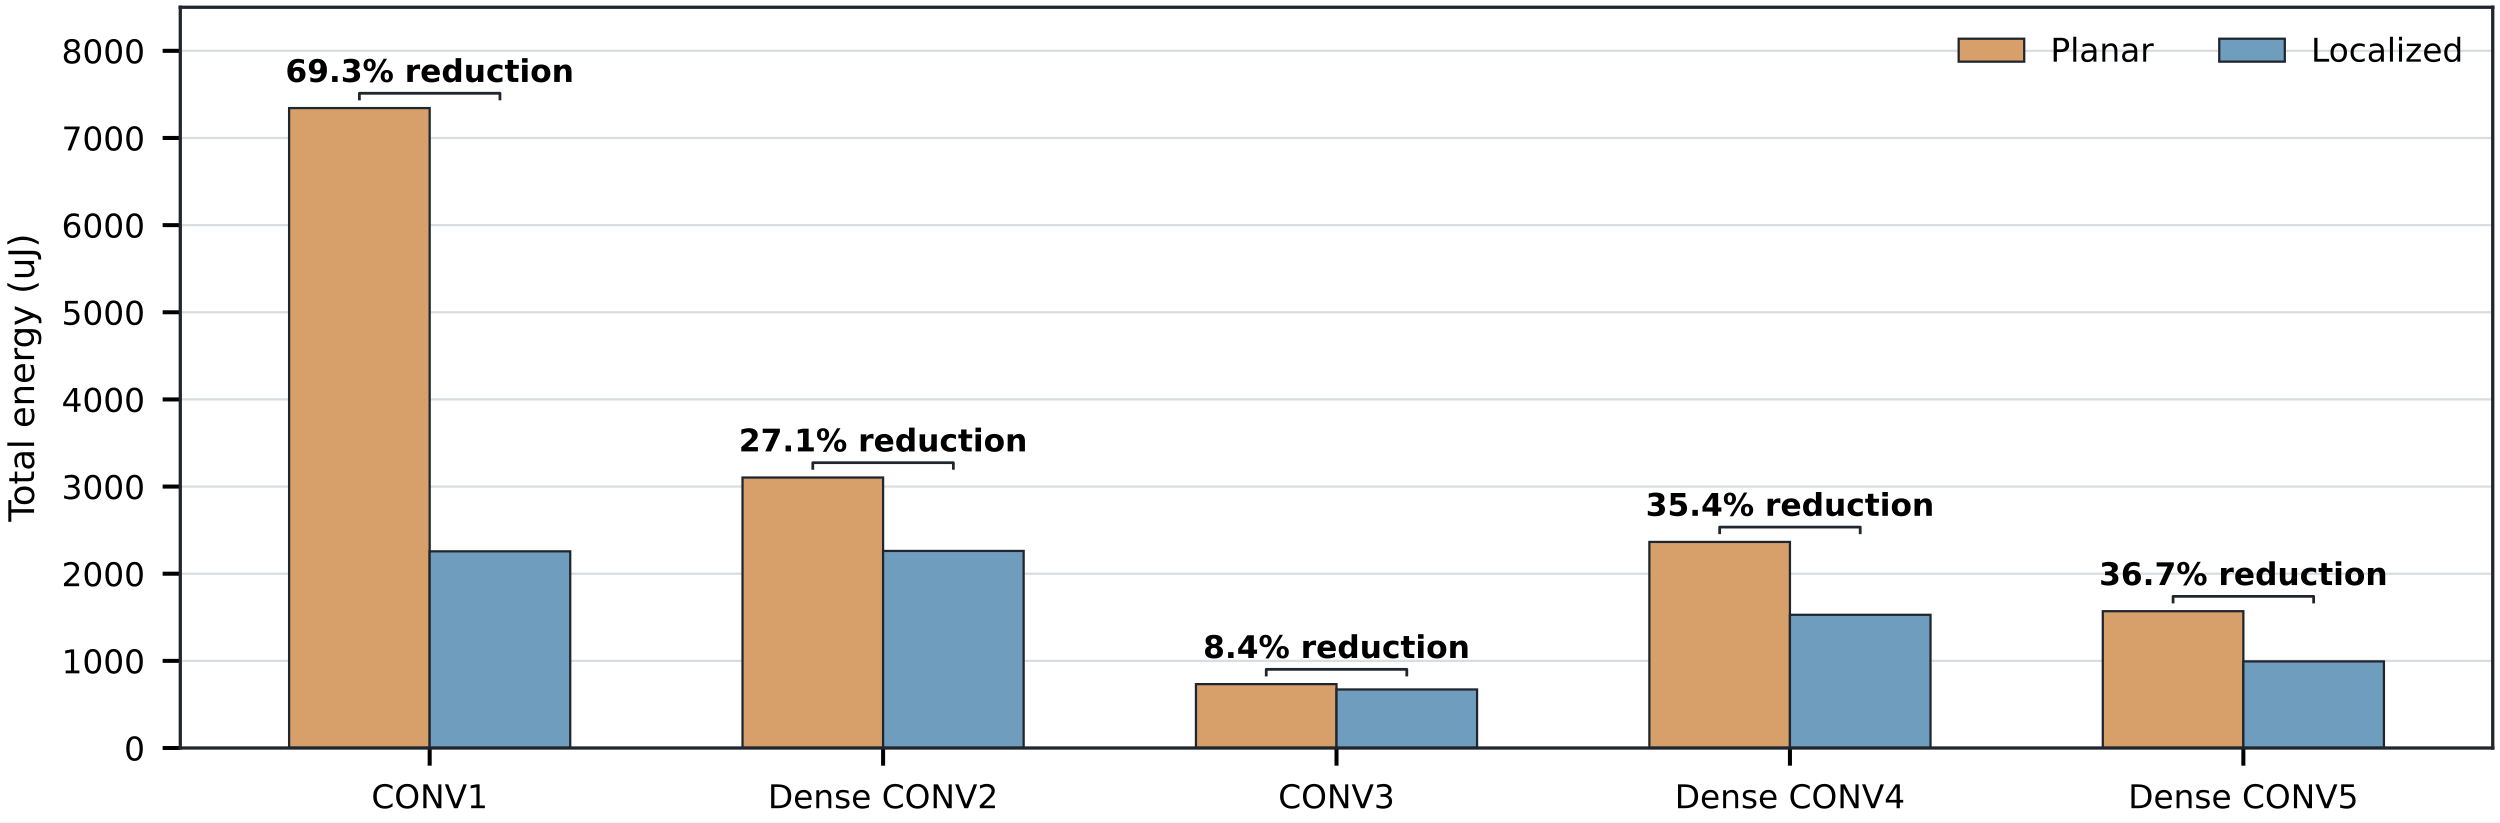
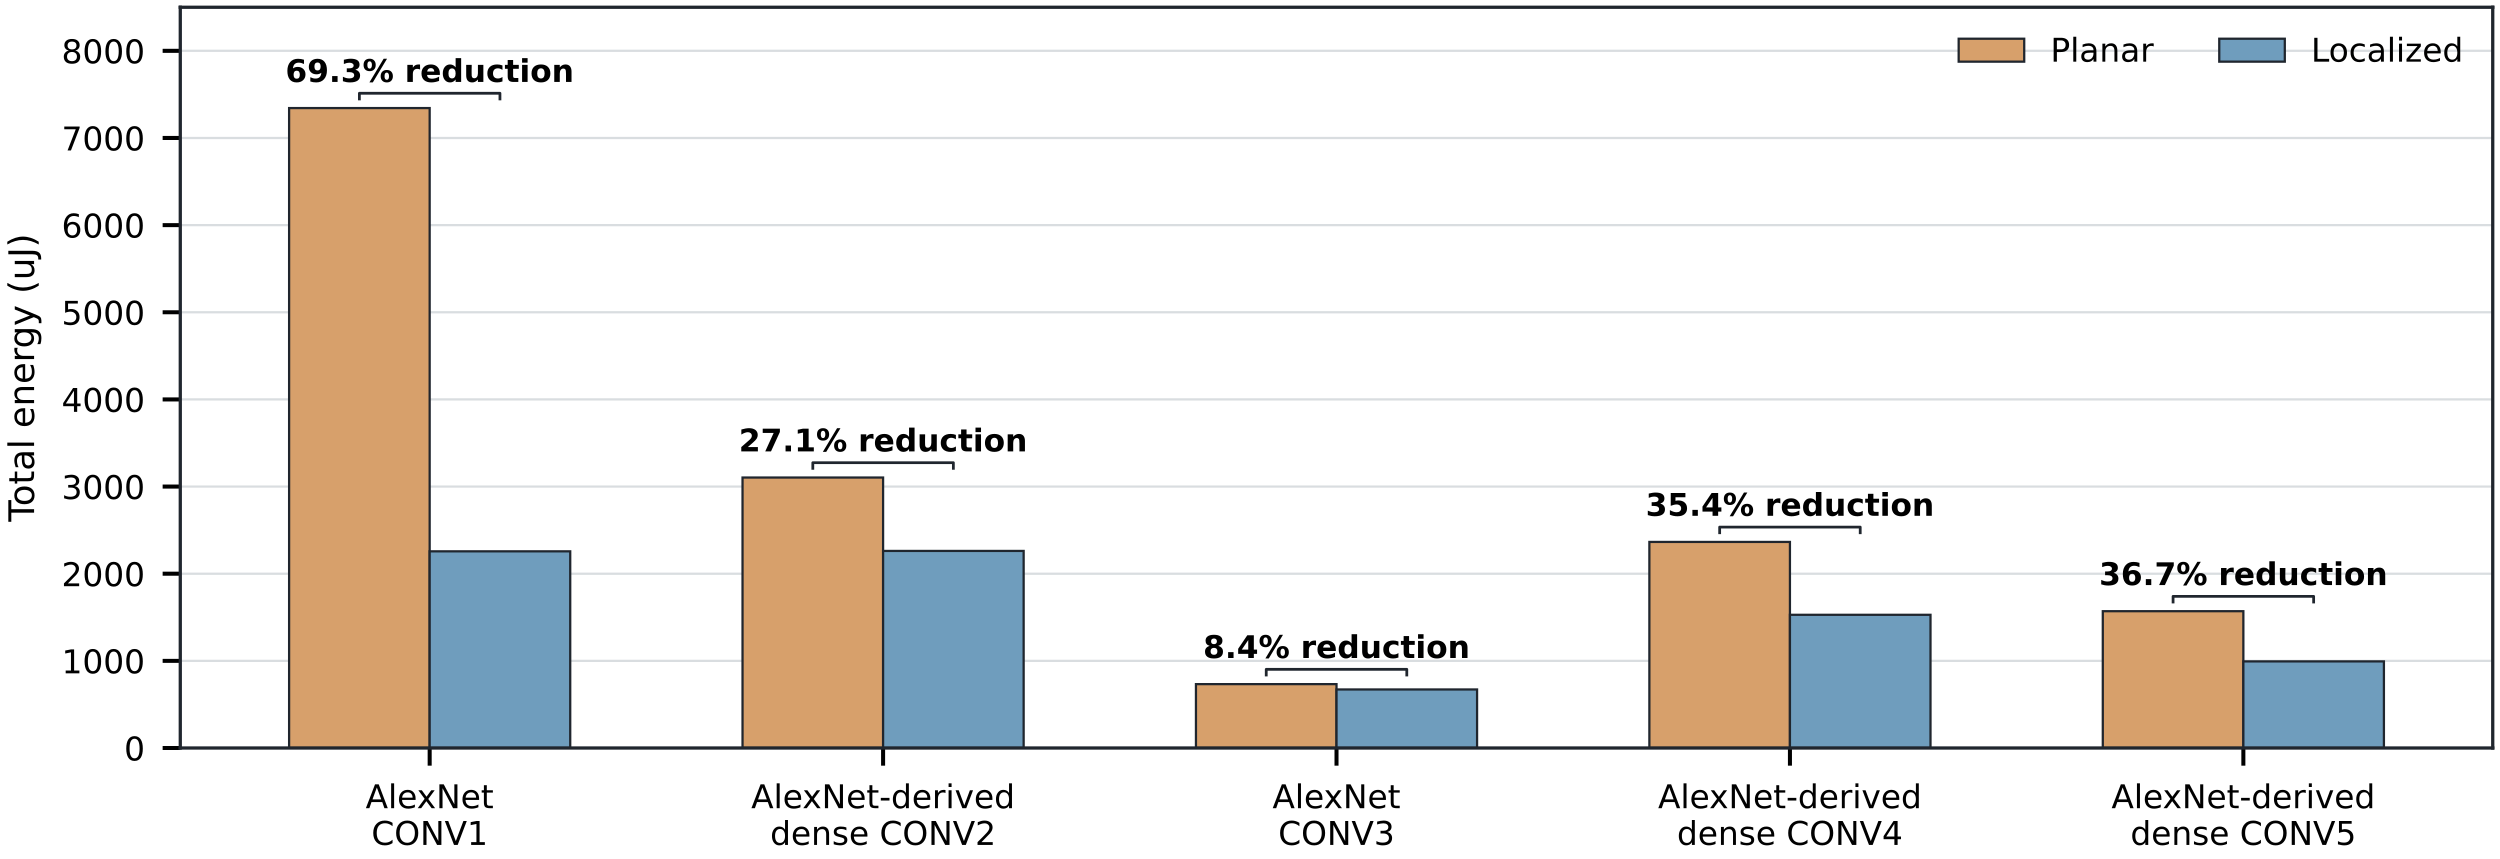
- <svg xmlns="http://www.w3.org/2000/svg" xmlns:xlink="http://www.w3.org/1999/xlink" width="495.837pt" height="163.087pt" viewBox="0 0 495.837 163.087" version="1.1">
+ <svg xmlns="http://www.w3.org/2000/svg" xmlns:xlink="http://www.w3.org/1999/xlink" width="495.837pt" height="170.365pt" viewBox="0 0 495.837 170.365" version="1.1">
  <defs>
    <style type="text/css">*{stroke-linejoin: round; stroke-linecap: butt}</style>
  </defs>
  <g id="figure_1">
    <g id="patch_1">
-       <path d="M 0 163.087  L 495.837 163.087  L 495.837 0  L 0 0  z " style="fill: #ffffff" />
+       <path d="M 0 170.365  L 495.837 170.365  L 495.837 0  L 0 0  z " style="fill: #ffffff" />
    </g>
    <g id="axes_1">
      <g id="patch_2">
        <path d="M 35.757 148.356  L 494.397 148.356  L 494.397 1.44  L 35.757 1.44  z " style="fill: #ffffff" />
      </g>
      <g id="matplotlib.axis_1">
        <g id="xtick_1">
          <g id="line2d_1">
            <defs>
-               <path id="m7334b6bd50" d="M 0 0  L 0 3.5  " style="stroke: #000000; stroke-width: 0.8" />
+               <path id="mb46e0eb531" d="M 0 0  L 0 3.5  " style="stroke: #000000; stroke-width: 0.8" />
            </defs>
            <g>
-               <use xlink:href="#m7334b6bd50" x="85.218" y="148.356" style="stroke: #000000; stroke-width: 0.8" />
+               <use xlink:href="#mb46e0eb531" x="85.218" y="148.356" style="stroke: #000000; stroke-width: 0.8" />
            </g>
          </g>
          <g id="text_1">
-             <text style="font-size: 6.5px; font-family: 'DejaVu Sans'; text-anchor: middle" x="85.218" y="160.295" transform="rotate(-0 85.21836 160.295)">CONV1</text>
+             <text style="font-size: 6.5px; font-family: 'DejaVu Sans'" transform="translate(72.52051 160.295)">AlexNet</text>
+             <text style="font-size: 6.5px; font-family: 'DejaVu Sans'" transform="translate(73.66817 167.5736)">CONV1</text>
          </g>
        </g>
        <g id="xtick_2">
          <g id="line2d_2">
            <g>
-               <use xlink:href="#m7334b6bd50" x="175.148" y="148.356" style="stroke: #000000; stroke-width: 0.8" />
+               <use xlink:href="#mb46e0eb531" x="175.148" y="148.356" style="stroke: #000000; stroke-width: 0.8" />
            </g>
          </g>
          <g id="text_2">
-             <text style="font-size: 6.5px; font-family: 'DejaVu Sans'; text-anchor: middle" x="175.148" y="160.295" transform="rotate(-0 175.1478 160.295)">Dense CONV2</text>
+             <text style="font-size: 6.5px; font-family: 'DejaVu Sans'" transform="translate(148.9888 160.295)">AlexNet-derived</text>
+             <text style="font-size: 6.5px; font-family: 'DejaVu Sans'" transform="translate(152.7492 167.5736)">dense CONV2</text>
          </g>
        </g>
        <g id="xtick_3">
          <g id="line2d_3">
            <g>
-               <use xlink:href="#m7334b6bd50" x="265.077" y="148.356" style="stroke: #000000; stroke-width: 0.8" />
+               <use xlink:href="#mb46e0eb531" x="265.077" y="148.356" style="stroke: #000000; stroke-width: 0.8" />
            </g>
          </g>
          <g id="text_3">
-             <text style="font-size: 6.5px; font-family: 'DejaVu Sans'; text-anchor: middle" x="265.077" y="160.295" transform="rotate(-0 265.0772 160.295)">CONV3</text>
+             <text style="font-size: 6.5px; font-family: 'DejaVu Sans'" transform="translate(252.3793 160.295)">AlexNet</text>
+             <text style="font-size: 6.5px; font-family: 'DejaVu Sans'" transform="translate(253.527 167.5736)">CONV3</text>
          </g>
        </g>
        <g id="xtick_4">
          <g id="line2d_4">
            <g>
-               <use xlink:href="#m7334b6bd50" x="355.007" y="148.356" style="stroke: #000000; stroke-width: 0.8" />
+               <use xlink:href="#mb46e0eb531" x="355.007" y="148.356" style="stroke: #000000; stroke-width: 0.8" />
            </g>
          </g>
          <g id="text_4">
-             <text style="font-size: 6.5px; font-family: 'DejaVu Sans'; text-anchor: middle" x="355.007" y="160.295" transform="rotate(-0 355.0066 160.295)">Dense CONV4</text>
+             <text style="font-size: 6.5px; font-family: 'DejaVu Sans'" transform="translate(328.8477 160.295)">AlexNet-derived</text>
+             <text style="font-size: 6.5px; font-family: 'DejaVu Sans'" transform="translate(332.608 167.5736)">dense CONV4</text>
          </g>
        </g>
        <g id="xtick_5">
          <g id="line2d_5">
            <g>
-               <use xlink:href="#m7334b6bd50" x="444.936" y="148.356" style="stroke: #000000; stroke-width: 0.8" />
+               <use xlink:href="#mb46e0eb531" x="444.936" y="148.356" style="stroke: #000000; stroke-width: 0.8" />
            </g>
          </g>
          <g id="text_5">
-             <text style="font-size: 6.5px; font-family: 'DejaVu Sans'; text-anchor: middle" x="444.936" y="160.295" transform="rotate(-0 444.936 160.295)">Dense CONV5</text>
+             <text style="font-size: 6.5px; font-family: 'DejaVu Sans'" transform="translate(418.7771 160.295)">AlexNet-derived</text>
+             <text style="font-size: 6.5px; font-family: 'DejaVu Sans'" transform="translate(422.5374 167.5736)">dense CONV5</text>
          </g>
        </g>
      </g>
      <g id="matplotlib.axis_2">
        <g id="ytick_1">
          <g id="line2d_6">
-             <path d="M 35.757 148.356  L 494.397 148.356  " clip-path="url(#pa0c0f3e7ad)" style="fill: none; stroke: #d9dde0; stroke-width: 0.45; stroke-linecap: square" />
+             <path d="M 35.757 148.356  L 494.397 148.356  " clip-path="url(#p4976ef5285)" style="fill: none; stroke: #d9dde0; stroke-width: 0.45; stroke-linecap: square" />
          </g>
          <g id="line2d_7">
            <defs>
-               <path id="m7f07fc2c4f" d="M 0 0  L -3.5 0  " style="stroke: #000000; stroke-width: 0.8" />
+               <path id="maef58e237f" d="M 0 0  L -3.5 0  " style="stroke: #000000; stroke-width: 0.8" />
            </defs>
            <g>
-               <use xlink:href="#m7f07fc2c4f" x="35.757" y="148.356" style="stroke: #000000; stroke-width: 0.8" />
+               <use xlink:href="#maef58e237f" x="35.757" y="148.356" style="stroke: #000000; stroke-width: 0.8" />
            </g>
          </g>
          <g id="text_6">
            <text style="font-size: 6.5px; font-family: 'DejaVu Sans'; text-anchor: end" x="28.757" y="150.825" transform="rotate(-0 28.75719 150.8255)">0</text>
          </g>
        </g>
        <g id="ytick_2">
          <g id="line2d_8">
-             <path d="M 35.757 131.072  L 494.397 131.072  " clip-path="url(#pa0c0f3e7ad)" style="fill: none; stroke: #d9dde0; stroke-width: 0.45; stroke-linecap: square" />
+             <path d="M 35.757 131.072  L 494.397 131.072  " clip-path="url(#p4976ef5285)" style="fill: none; stroke: #d9dde0; stroke-width: 0.45; stroke-linecap: square" />
          </g>
          <g id="line2d_9">
            <g>
-               <use xlink:href="#m7f07fc2c4f" x="35.757" y="131.072" style="stroke: #000000; stroke-width: 0.8" />
+               <use xlink:href="#maef58e237f" x="35.757" y="131.072" style="stroke: #000000; stroke-width: 0.8" />
            </g>
          </g>
          <g id="text_7">
            <text style="font-size: 6.5px; font-family: 'DejaVu Sans'; text-anchor: end" x="28.757" y="133.541" transform="rotate(-0 28.75719 133.5413)">1000</text>
          </g>
        </g>
        <g id="ytick_3">
          <g id="line2d_10">
-             <path d="M 35.757 113.788  L 494.397 113.788  " clip-path="url(#pa0c0f3e7ad)" style="fill: none; stroke: #d9dde0; stroke-width: 0.45; stroke-linecap: square" />
+             <path d="M 35.757 113.788  L 494.397 113.788  " clip-path="url(#p4976ef5285)" style="fill: none; stroke: #d9dde0; stroke-width: 0.45; stroke-linecap: square" />
          </g>
          <g id="line2d_11">
            <g>
-               <use xlink:href="#m7f07fc2c4f" x="35.757" y="113.788" style="stroke: #000000; stroke-width: 0.8" />
+               <use xlink:href="#maef58e237f" x="35.757" y="113.788" style="stroke: #000000; stroke-width: 0.8" />
            </g>
          </g>
          <g id="text_8">
            <text style="font-size: 6.5px; font-family: 'DejaVu Sans'; text-anchor: end" x="28.757" y="116.257" transform="rotate(-0 28.75719 116.257)">2000</text>
          </g>
        </g>
        <g id="ytick_4">
          <g id="line2d_12">
-             <path d="M 35.757 96.503  L 494.397 96.503  " clip-path="url(#pa0c0f3e7ad)" style="fill: none; stroke: #d9dde0; stroke-width: 0.45; stroke-linecap: square" />
+             <path d="M 35.757 96.503  L 494.397 96.503  " clip-path="url(#p4976ef5285)" style="fill: none; stroke: #d9dde0; stroke-width: 0.45; stroke-linecap: square" />
          </g>
          <g id="line2d_13">
            <g>
-               <use xlink:href="#m7f07fc2c4f" x="35.757" y="96.503" style="stroke: #000000; stroke-width: 0.8" />
+               <use xlink:href="#maef58e237f" x="35.757" y="96.503" style="stroke: #000000; stroke-width: 0.8" />
            </g>
          </g>
          <g id="text_9">
            <text style="font-size: 6.5px; font-family: 'DejaVu Sans'; text-anchor: end" x="28.757" y="98.973" transform="rotate(-0 28.75719 98.97279)">3000</text>
          </g>
        </g>
        <g id="ytick_5">
          <g id="line2d_14">
-             <path d="M 35.757 79.219  L 494.397 79.219  " clip-path="url(#pa0c0f3e7ad)" style="fill: none; stroke: #d9dde0; stroke-width: 0.45; stroke-linecap: square" />
+             <path d="M 35.757 79.219  L 494.397 79.219  " clip-path="url(#p4976ef5285)" style="fill: none; stroke: #d9dde0; stroke-width: 0.45; stroke-linecap: square" />
          </g>
          <g id="line2d_15">
            <g>
-               <use xlink:href="#m7f07fc2c4f" x="35.757" y="79.219" style="stroke: #000000; stroke-width: 0.8" />
+               <use xlink:href="#maef58e237f" x="35.757" y="79.219" style="stroke: #000000; stroke-width: 0.8" />
            </g>
          </g>
          <g id="text_10">
            <text style="font-size: 6.5px; font-family: 'DejaVu Sans'; text-anchor: end" x="28.757" y="81.689" transform="rotate(-0 28.75719 81.68855)">4000</text>
          </g>
        </g>
        <g id="ytick_6">
          <g id="line2d_16">
-             <path d="M 35.757 61.935  L 494.397 61.935  " clip-path="url(#pa0c0f3e7ad)" style="fill: none; stroke: #d9dde0; stroke-width: 0.45; stroke-linecap: square" />
+             <path d="M 35.757 61.935  L 494.397 61.935  " clip-path="url(#p4976ef5285)" style="fill: none; stroke: #d9dde0; stroke-width: 0.45; stroke-linecap: square" />
          </g>
          <g id="line2d_17">
            <g>
-               <use xlink:href="#m7f07fc2c4f" x="35.757" y="61.935" style="stroke: #000000; stroke-width: 0.8" />
+               <use xlink:href="#maef58e237f" x="35.757" y="61.935" style="stroke: #000000; stroke-width: 0.8" />
            </g>
          </g>
          <g id="text_11">
            <text style="font-size: 6.5px; font-family: 'DejaVu Sans'; text-anchor: end" x="28.757" y="64.404" transform="rotate(-0 28.75719 64.40432)">5000</text>
          </g>
        </g>
        <g id="ytick_7">
          <g id="line2d_18">
-             <path d="M 35.757 44.651  L 494.397 44.651  " clip-path="url(#pa0c0f3e7ad)" style="fill: none; stroke: #d9dde0; stroke-width: 0.45; stroke-linecap: square" />
+             <path d="M 35.757 44.651  L 494.397 44.651  " clip-path="url(#p4976ef5285)" style="fill: none; stroke: #d9dde0; stroke-width: 0.45; stroke-linecap: square" />
          </g>
          <g id="line2d_19">
            <g>
-               <use xlink:href="#m7f07fc2c4f" x="35.757" y="44.651" style="stroke: #000000; stroke-width: 0.8" />
+               <use xlink:href="#maef58e237f" x="35.757" y="44.651" style="stroke: #000000; stroke-width: 0.8" />
            </g>
          </g>
          <g id="text_12">
            <text style="font-size: 6.5px; font-family: 'DejaVu Sans'; text-anchor: end" x="28.757" y="47.12" transform="rotate(-0 28.75719 47.12008)">6000</text>
          </g>
        </g>
        <g id="ytick_8">
          <g id="line2d_20">
-             <path d="M 35.757 27.366  L 494.397 27.366  " clip-path="url(#pa0c0f3e7ad)" style="fill: none; stroke: #d9dde0; stroke-width: 0.45; stroke-linecap: square" />
+             <path d="M 35.757 27.366  L 494.397 27.366  " clip-path="url(#p4976ef5285)" style="fill: none; stroke: #d9dde0; stroke-width: 0.45; stroke-linecap: square" />
          </g>
          <g id="line2d_21">
            <g>
-               <use xlink:href="#m7f07fc2c4f" x="35.757" y="27.366" style="stroke: #000000; stroke-width: 0.8" />
+               <use xlink:href="#maef58e237f" x="35.757" y="27.366" style="stroke: #000000; stroke-width: 0.8" />
            </g>
          </g>
          <g id="text_13">
            <text style="font-size: 6.5px; font-family: 'DejaVu Sans'; text-anchor: end" x="28.757" y="29.836" transform="rotate(-0 28.75719 29.83584)">7000</text>
          </g>
        </g>
        <g id="ytick_9">
          <g id="line2d_22">
-             <path d="M 35.757 10.082  L 494.397 10.082  " clip-path="url(#pa0c0f3e7ad)" style="fill: none; stroke: #d9dde0; stroke-width: 0.45; stroke-linecap: square" />
+             <path d="M 35.757 10.082  L 494.397 10.082  " clip-path="url(#p4976ef5285)" style="fill: none; stroke: #d9dde0; stroke-width: 0.45; stroke-linecap: square" />
          </g>
          <g id="line2d_23">
            <g>
-               <use xlink:href="#m7f07fc2c4f" x="35.757" y="10.082" style="stroke: #000000; stroke-width: 0.8" />
+               <use xlink:href="#maef58e237f" x="35.757" y="10.082" style="stroke: #000000; stroke-width: 0.8" />
            </g>
          </g>
          <g id="text_14">
            <text style="font-size: 6.5px; font-family: 'DejaVu Sans'; text-anchor: end" x="28.757" y="12.552" transform="rotate(-0 28.75719 12.55161)">8000</text>
          </g>
        </g>
        <g id="text_15">
          <text style="font-size: 7px; font-family: 'DejaVu Sans'; text-anchor: middle" x="6.759" y="74.898" transform="rotate(-90 6.758906 74.898)">Total energy (uJ)</text>
        </g>
      </g>
      <g id="patch_3">
-         <path d="M 57.34 148.356  L 85.218 148.356  L 85.218 21.434  L 57.34 21.434  z " clip-path="url(#pa0c0f3e7ad)" style="fill: #d7a06b; stroke: #20262e; stroke-width: 0.45; stroke-linejoin: miter" />
+         <path d="M 57.34 148.356  L 85.218 148.356  L 85.218 21.434  L 57.34 21.434  z " clip-path="url(#p4976ef5285)" style="fill: #d7a06b; stroke: #20262e; stroke-width: 0.45; stroke-linejoin: miter" />
      </g>
      <g id="patch_4">
-         <path d="M 147.27 148.356  L 175.148 148.356  L 175.148 94.71  L 147.27 94.71  z " clip-path="url(#pa0c0f3e7ad)" style="fill: #d7a06b; stroke: #20262e; stroke-width: 0.45; stroke-linejoin: miter" />
+         <path d="M 147.27 148.356  L 175.148 148.356  L 175.148 94.71  L 147.27 94.71  z " clip-path="url(#p4976ef5285)" style="fill: #d7a06b; stroke: #20262e; stroke-width: 0.45; stroke-linejoin: miter" />
      </g>
      <g id="patch_5">
-         <path d="M 237.199 148.356  L 265.077 148.356  L 265.077 135.688  L 237.199 135.688  z " clip-path="url(#pa0c0f3e7ad)" style="fill: #d7a06b; stroke: #20262e; stroke-width: 0.45; stroke-linejoin: miter" />
+         <path d="M 237.199 148.356  L 265.077 148.356  L 265.077 135.688  L 237.199 135.688  z " clip-path="url(#p4976ef5285)" style="fill: #d7a06b; stroke: #20262e; stroke-width: 0.45; stroke-linejoin: miter" />
      </g>
      <g id="patch_6">
-         <path d="M 327.128 148.356  L 355.007 148.356  L 355.007 107.48  L 327.128 107.48  z " clip-path="url(#pa0c0f3e7ad)" style="fill: #d7a06b; stroke: #20262e; stroke-width: 0.45; stroke-linejoin: miter" />
+         <path d="M 327.128 148.356  L 355.007 148.356  L 355.007 107.48  L 327.128 107.48  z " clip-path="url(#p4976ef5285)" style="fill: #d7a06b; stroke: #20262e; stroke-width: 0.45; stroke-linejoin: miter" />
      </g>
      <g id="patch_7">
-         <path d="M 417.058 148.356  L 444.936 148.356  L 444.936 121.217  L 417.058 121.217  z " clip-path="url(#pa0c0f3e7ad)" style="fill: #d7a06b; stroke: #20262e; stroke-width: 0.45; stroke-linejoin: miter" />
+         <path d="M 417.058 148.356  L 444.936 148.356  L 444.936 121.217  L 417.058 121.217  z " clip-path="url(#p4976ef5285)" style="fill: #d7a06b; stroke: #20262e; stroke-width: 0.45; stroke-linejoin: miter" />
      </g>
      <g id="patch_8">
-         <path d="M 85.218 148.356  L 113.096 148.356  L 113.096 109.352  L 85.218 109.352  z " clip-path="url(#pa0c0f3e7ad)" style="fill: #6f9dbd; stroke: #20262e; stroke-width: 0.45; stroke-linejoin: miter" />
+         <path d="M 85.218 148.356  L 113.096 148.356  L 113.096 109.352  L 85.218 109.352  z " clip-path="url(#p4976ef5285)" style="fill: #6f9dbd; stroke: #20262e; stroke-width: 0.45; stroke-linejoin: miter" />
      </g>
      <g id="patch_9">
-         <path d="M 175.148 148.356  L 203.026 148.356  L 203.026 109.267  L 175.148 109.267  z " clip-path="url(#pa0c0f3e7ad)" style="fill: #6f9dbd; stroke: #20262e; stroke-width: 0.45; stroke-linejoin: miter" />
+         <path d="M 175.148 148.356  L 203.026 148.356  L 203.026 109.267  L 175.148 109.267  z " clip-path="url(#p4976ef5285)" style="fill: #6f9dbd; stroke: #20262e; stroke-width: 0.45; stroke-linejoin: miter" />
      </g>
      <g id="patch_10">
-         <path d="M 265.077 148.356  L 292.955 148.356  L 292.955 136.747  L 265.077 136.747  z " clip-path="url(#pa0c0f3e7ad)" style="fill: #6f9dbd; stroke: #20262e; stroke-width: 0.45; stroke-linejoin: miter" />
+         <path d="M 265.077 148.356  L 292.955 148.356  L 292.955 136.747  L 265.077 136.747  z " clip-path="url(#p4976ef5285)" style="fill: #6f9dbd; stroke: #20262e; stroke-width: 0.45; stroke-linejoin: miter" />
      </g>
      <g id="patch_11">
-         <path d="M 355.007 148.356  L 382.885 148.356  L 382.885 121.935  L 355.007 121.935  z " clip-path="url(#pa0c0f3e7ad)" style="fill: #6f9dbd; stroke: #20262e; stroke-width: 0.45; stroke-linejoin: miter" />
+         <path d="M 355.007 148.356  L 382.885 148.356  L 382.885 121.935  L 355.007 121.935  z " clip-path="url(#p4976ef5285)" style="fill: #6f9dbd; stroke: #20262e; stroke-width: 0.45; stroke-linejoin: miter" />
      </g>
      <g id="patch_12">
-         <path d="M 444.936 148.356  L 472.814 148.356  L 472.814 131.179  L 444.936 131.179  z " clip-path="url(#pa0c0f3e7ad)" style="fill: #6f9dbd; stroke: #20262e; stroke-width: 0.45; stroke-linejoin: miter" />
+         <path d="M 444.936 148.356  L 472.814 148.356  L 472.814 131.179  L 444.936 131.179  z " clip-path="url(#p4976ef5285)" style="fill: #6f9dbd; stroke: #20262e; stroke-width: 0.45; stroke-linejoin: miter" />
      </g>
      <g id="line2d_24">
-         <path d="M 71.279 19.619  L 71.279 18.496  L 99.157 18.496  L 99.157 19.619  " clip-path="url(#pa0c0f3e7ad)" style="fill: none; stroke: #20262e; stroke-width: 0.55; stroke-linecap: square" />
+         <path d="M 71.279 19.619  L 71.279 18.496  L 99.157 18.496  L 99.157 19.619  " clip-path="url(#p4976ef5285)" style="fill: none; stroke: #20262e; stroke-width: 0.55; stroke-linecap: square" />
      </g>
      <g id="line2d_25">
-         <path d="M 161.209 92.895  L 161.209 91.771  L 189.087 91.771  L 189.087 92.895  " clip-path="url(#pa0c0f3e7ad)" style="fill: none; stroke: #20262e; stroke-width: 0.55; stroke-linecap: square" />
+         <path d="M 161.209 92.895  L 161.209 91.771  L 189.087 91.771  L 189.087 92.895  " clip-path="url(#p4976ef5285)" style="fill: none; stroke: #20262e; stroke-width: 0.55; stroke-linecap: square" />
      </g>
      <g id="line2d_26">
-         <path d="M 251.138 133.873  L 251.138 132.75  L 279.016 132.75  L 279.016 133.873  " clip-path="url(#pa0c0f3e7ad)" style="fill: none; stroke: #20262e; stroke-width: 0.55; stroke-linecap: square" />
+         <path d="M 251.138 133.873  L 251.138 132.75  L 279.016 132.75  L 279.016 133.873  " clip-path="url(#p4976ef5285)" style="fill: none; stroke: #20262e; stroke-width: 0.55; stroke-linecap: square" />
      </g>
      <g id="line2d_27">
-         <path d="M 341.068 105.665  L 341.068 104.541  L 368.946 104.541  L 368.946 105.665  " clip-path="url(#pa0c0f3e7ad)" style="fill: none; stroke: #20262e; stroke-width: 0.55; stroke-linecap: square" />
+         <path d="M 341.068 105.665  L 341.068 104.541  L 368.946 104.541  L 368.946 105.665  " clip-path="url(#p4976ef5285)" style="fill: none; stroke: #20262e; stroke-width: 0.55; stroke-linecap: square" />
      </g>
      <g id="line2d_28">
-         <path d="M 430.997 119.402  L 430.997 118.279  L 458.875 118.279  L 458.875 119.402  " clip-path="url(#pa0c0f3e7ad)" style="fill: none; stroke: #20262e; stroke-width: 0.55; stroke-linecap: square" />
+         <path d="M 430.997 119.402  L 430.997 118.279  L 458.875 118.279  L 458.875 119.402  " clip-path="url(#p4976ef5285)" style="fill: none; stroke: #20262e; stroke-width: 0.55; stroke-linecap: square" />
      </g>
      <g id="patch_13">
        <path d="M 35.757 148.356  L 35.757 1.44  " style="fill: none; stroke: #20262e; stroke-width: 0.65; stroke-linejoin: miter; stroke-linecap: square" />
      </g>
      <g id="patch_14">
        <path d="M 494.397 148.356  L 494.397 1.44  " style="fill: none; stroke: #20262e; stroke-width: 0.65; stroke-linejoin: miter; stroke-linecap: square" />
      </g>
      <g id="patch_15">
        <path d="M 35.757 148.356  L 494.397 148.356  " style="fill: none; stroke: #20262e; stroke-width: 0.65; stroke-linejoin: miter; stroke-linecap: square" />
      </g>
      <g id="patch_16">
        <path d="M 35.757 1.44  L 494.397 1.44  " style="fill: none; stroke: #20262e; stroke-width: 0.65; stroke-linejoin: miter; stroke-linecap: square" />
      </g>
      <g id="text_16">
        <text style="font-weight: 700; font-size: 6.2px; font-family: 'DejaVu Sans'; text-anchor: middle" x="85.218" y="16.256" transform="rotate(-0 85.21836 16.25553)">69.3% reduction</text>
      </g>
      <g id="text_17">
        <text style="font-weight: 700; font-size: 6.2px; font-family: 'DejaVu Sans'; text-anchor: middle" x="175.148" y="89.531" transform="rotate(-0 175.1478 89.53118)">27.1% reduction</text>
      </g>
      <g id="text_18">
        <text style="font-weight: 700; font-size: 6.2px; font-family: 'DejaVu Sans'; text-anchor: middle" x="265.077" y="130.51" transform="rotate(-0 265.0772 130.5099)">8.4% reduction</text>
      </g>
      <g id="text_19">
        <text style="font-weight: 700; font-size: 6.2px; font-family: 'DejaVu Sans'; text-anchor: middle" x="355.007" y="102.301" transform="rotate(-0 355.0066 102.3013)">35.4% reduction</text>
      </g>
      <g id="text_20">
        <text style="font-weight: 700; font-size: 6.2px; font-family: 'DejaVu Sans'; text-anchor: middle" x="444.936" y="116.039" transform="rotate(-0 444.936 116.039)">36.7% reduction</text>
      </g>
      <g id="legend_1">
        <g id="patch_17">
          <path d="M 388.473 12.229  L 401.473 12.229  L 401.473 7.679  L 388.473 7.679  z " style="fill: #d7a06b; stroke: #20262e; stroke-width: 0.45; stroke-linejoin: miter" />
        </g>
        <g id="text_21">
          <text style="font-size: 6.5px; font-family: 'DejaVu Sans'; text-anchor: start" x="406.673" y="12.229" transform="rotate(-0 406.6726 12.22898)">Planar</text>
        </g>
        <g id="patch_18">
          <path d="M 440.156 12.229  L 453.156 12.229  L 453.156 7.679  L 440.156 7.679  z " style="fill: #6f9dbd; stroke: #20262e; stroke-width: 0.45; stroke-linejoin: miter" />
        </g>
        <g id="text_22">
          <text style="font-size: 6.5px; font-family: 'DejaVu Sans'; text-anchor: start" x="458.356" y="12.229" transform="rotate(-0 458.3557 12.22898)">Localized</text>
        </g>
      </g>
    </g>
  </g>
  <defs>
-     <clipPath id="pa0c0f3e7ad">
+     <clipPath id="p4976ef5285">
      <rect x="35.757" y="1.44" width="458.64" height="146.916" />
    </clipPath>
  </defs>
</svg>
